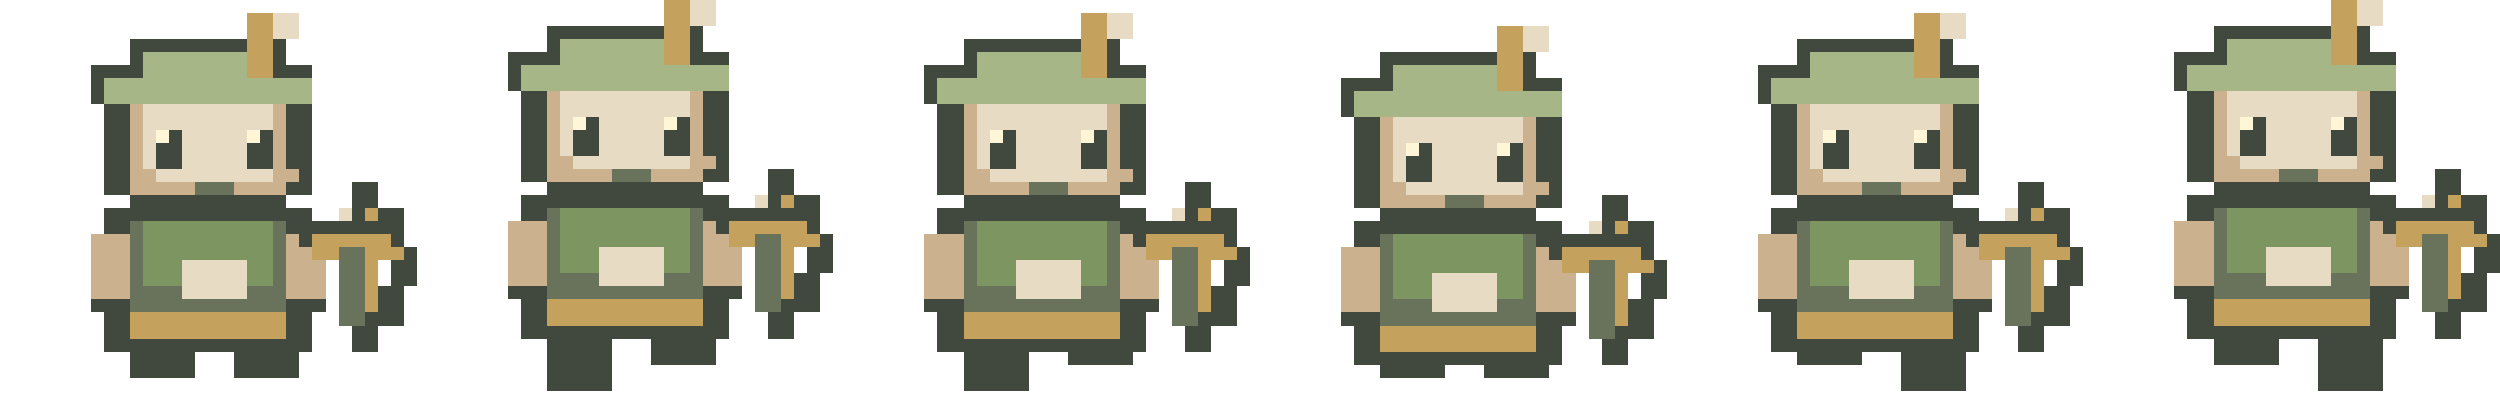
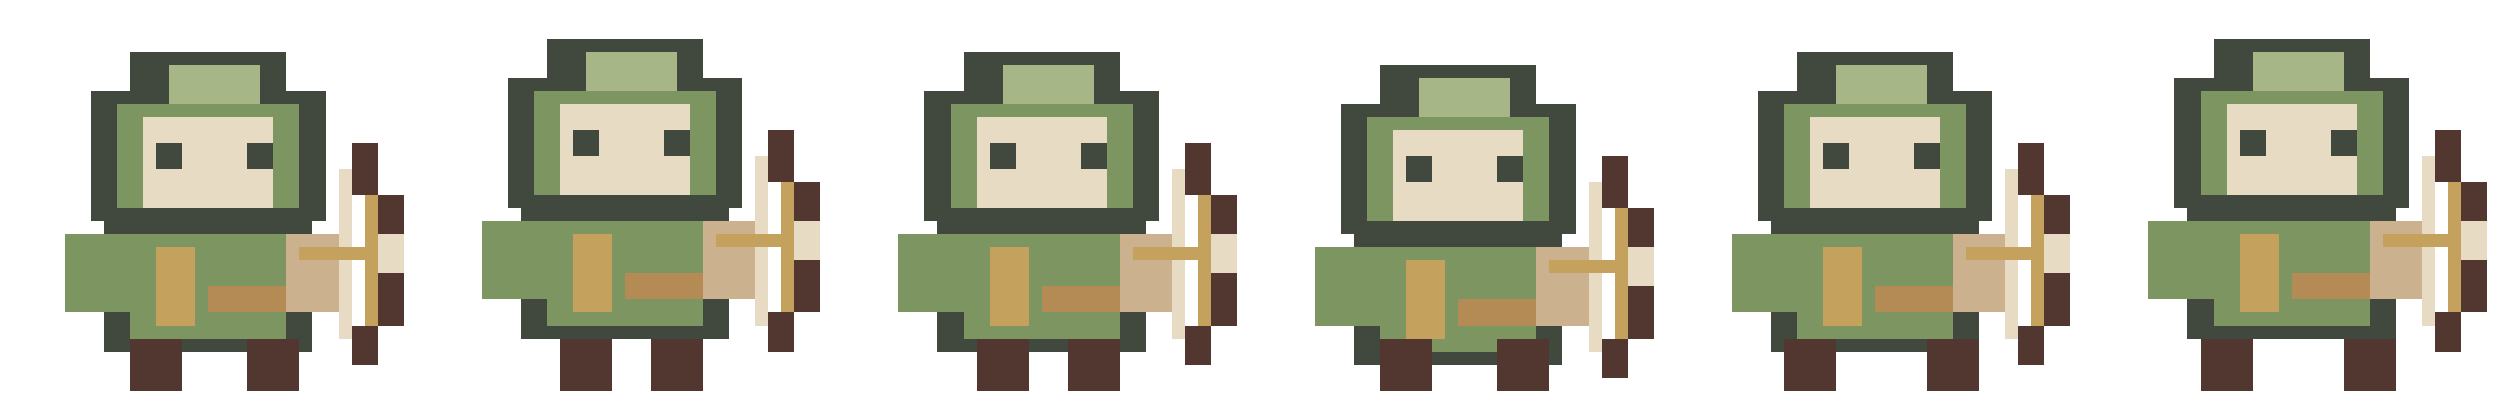
<svg xmlns="http://www.w3.org/2000/svg" width="192" height="32" viewBox="0 0 192 32" shape-rendering="crispEdges">
  <g transform="translate(0 0)">
-     <rect x="10" y="25" width="5" height="4" fill="#41483d" />
-     <rect x="18" y="25" width="5" height="4" fill="#41483d" />
-     <rect x="8" y="16" width="16" height="11" fill="#41483d" />
-     <rect x="7" y="18" width="18" height="6" fill="#41483d" />
-     <rect x="10" y="17" width="12" height="8" fill="#69725b" />
-     <rect x="11" y="17" width="10" height="5" fill="#7d9661" />
-     <rect x="10" y="24" width="12" height="2" fill="#c5a15e" />
-     <rect x="14" y="20" width="5" height="3" fill="#e7dbc3" />
-     <rect x="7" y="18" width="3" height="5" fill="#cbb18d" />
-     <rect x="22" y="18" width="3" height="5" fill="#cbb18d" />
-     <rect x="10" y="4" width="12" height="2" fill="#41483d" />
-     <rect x="8" y="6" width="16" height="9" fill="#41483d" />
-     <rect x="10" y="15" width="12" height="2" fill="#41483d" />
-     <rect x="10" y="7" width="12" height="8" fill="#cbb18d" />
-     <rect x="11" y="8" width="10" height="6" fill="#e7dbc3" />
-     <rect x="12" y="10" width="2" height="3" fill="#41483d" />
-     <rect x="19" y="10" width="2" height="3" fill="#41483d" />
-     <rect x="12" y="10" width="1" height="1" fill="#fff5d7" />
-     <rect x="19" y="10" width="1" height="1" fill="#fff5d7" />
-     <rect x="15" y="14" width="3" height="1" fill="#69725b" />
-     <rect x="10" y="13" width="2" height="1" fill="#cbb18d" />
-     <rect x="21" y="13" width="2" height="1" fill="#cbb18d" />
-     <rect x="7" y="5" width="17" height="3" fill="#41483d" />
-     <rect x="10" y="3" width="12" height="3" fill="#41483d" />
-     <rect x="11" y="4" width="10" height="3" fill="#a7b686" />
-     <rect x="8" y="6" width="16" height="2" fill="#a7b686" />
-     <rect x="19" y="1" width="2" height="5" fill="#c5a15e" />
-     <rect x="21" y="1" width="2" height="2" fill="#e7dbc3" />
-     <rect x="27" y="14" width="2" height="3" fill="#41483d" />
-     <rect x="29" y="16" width="2" height="3" fill="#41483d" />
-     <rect x="30" y="19" width="2" height="3" fill="#41483d" />
-     <rect x="29" y="22" width="2" height="3" fill="#41483d" />
-     <rect x="27" y="24" width="2" height="3" fill="#41483d" />
-     <rect x="28" y="16" width="1" height="8" fill="#c5a15e" />
-     <rect x="26" y="16" width="1" height="8" fill="#e7dbc3" />
-     <rect x="24" y="19" width="7" height="1" fill="#c5a15e" />
-     <rect x="23" y="17" width="8" height="2" fill="#41483d" />
-     <rect x="24" y="18" width="6" height="1" fill="#c5a15e" />
-     <rect x="26" y="19" width="2" height="6" fill="#69725b" />
+     <rect x="10" y="4" width="12" height="3" fill="#41483d" />
+     <rect x="7" y="7" width="18" height="10" fill="#41483d" />
+     <rect x="9" y="8" width="14" height="8" fill="#7d9661" />
+     <rect x="11" y="9" width="10" height="7" fill="#e7dbc3" />
+     <rect x="12" y="11" width="2" height="2" fill="#41483d" />
+     <rect x="19" y="11" width="2" height="2" fill="#41483d" />
+     <rect x="13" y="5" width="7" height="3" fill="#a7b686" />
+     <rect x="8" y="17" width="16" height="10" fill="#41483d" />
+     <rect x="10" y="18" width="12" height="8" fill="#7d9661" />
+     <rect x="12" y="19" width="3" height="6" fill="#c5a15e" />
+     <rect x="16" y="22" width="6" height="2" fill="#b58b55" />
+     <rect x="5" y="18" width="5" height="6" fill="#7d9661" />
+     <rect x="22" y="18" width="5" height="6" fill="#cbb18d" />
+     <rect x="27" y="11" width="2" height="4" fill="#51372f" />
+     <rect x="29" y="15" width="2" height="10" fill="#51372f" />
+     <rect x="27" y="25" width="2" height="3" fill="#51372f" />
+     <rect x="28" y="15" width="1" height="10" fill="#c5a15e" />
+     <rect x="26" y="13" width="1" height="13" fill="#e7dbc3" />
+     <rect x="23" y="19" width="8" height="1" fill="#c5a15e" />
+     <rect x="29" y="18" width="2" height="3" fill="#e7dbc3" />
+     <rect x="10" y="26" width="4" height="4" fill="#51372f" />
+     <rect x="19" y="26" width="4" height="4" fill="#51372f" />
  </g>
  <g transform="translate(32 0)">
-     <rect x="10" y="26" width="5" height="4" fill="#41483d" />
-     <rect x="18" y="24" width="5" height="4" fill="#41483d" />
-     <rect x="8" y="15" width="16" height="11" fill="#41483d" />
-     <rect x="7" y="17" width="18" height="6" fill="#41483d" />
-     <rect x="10" y="16" width="12" height="8" fill="#69725b" />
-     <rect x="11" y="16" width="10" height="5" fill="#7d9661" />
-     <rect x="10" y="23" width="12" height="2" fill="#c5a15e" />
-     <rect x="14" y="19" width="5" height="3" fill="#e7dbc3" />
-     <rect x="7" y="17" width="3" height="5" fill="#cbb18d" />
-     <rect x="22" y="17" width="3" height="5" fill="#cbb18d" />
-     <rect x="10" y="3" width="12" height="2" fill="#41483d" />
-     <rect x="8" y="5" width="16" height="9" fill="#41483d" />
-     <rect x="10" y="14" width="12" height="2" fill="#41483d" />
-     <rect x="10" y="6" width="12" height="8" fill="#cbb18d" />
-     <rect x="11" y="7" width="10" height="6" fill="#e7dbc3" />
-     <rect x="12" y="9" width="2" height="3" fill="#41483d" />
-     <rect x="19" y="9" width="2" height="3" fill="#41483d" />
-     <rect x="12" y="9" width="1" height="1" fill="#fff5d7" />
-     <rect x="19" y="9" width="1" height="1" fill="#fff5d7" />
-     <rect x="15" y="13" width="3" height="1" fill="#69725b" />
-     <rect x="10" y="12" width="2" height="1" fill="#cbb18d" />
-     <rect x="21" y="12" width="2" height="1" fill="#cbb18d" />
-     <rect x="7" y="4" width="17" height="3" fill="#41483d" />
-     <rect x="10" y="2" width="12" height="3" fill="#41483d" />
-     <rect x="11" y="3" width="10" height="3" fill="#a7b686" />
-     <rect x="8" y="5" width="16" height="2" fill="#a7b686" />
-     <rect x="19" y="0" width="2" height="5" fill="#c5a15e" />
-     <rect x="21" y="0" width="2" height="2" fill="#e7dbc3" />
-     <rect x="27" y="13" width="2" height="3" fill="#41483d" />
-     <rect x="29" y="15" width="2" height="3" fill="#41483d" />
-     <rect x="30" y="18" width="2" height="3" fill="#41483d" />
-     <rect x="29" y="21" width="2" height="3" fill="#41483d" />
-     <rect x="27" y="23" width="2" height="3" fill="#41483d" />
-     <rect x="28" y="15" width="1" height="8" fill="#c5a15e" />
-     <rect x="26" y="15" width="1" height="8" fill="#e7dbc3" />
-     <rect x="24" y="18" width="7" height="1" fill="#c5a15e" />
-     <rect x="23" y="16" width="8" height="2" fill="#41483d" />
-     <rect x="24" y="17" width="6" height="1" fill="#c5a15e" />
-     <rect x="26" y="18" width="2" height="6" fill="#69725b" />
+     <rect x="10" y="3" width="12" height="3" fill="#41483d" />
+     <rect x="7" y="6" width="18" height="10" fill="#41483d" />
+     <rect x="9" y="7" width="14" height="8" fill="#7d9661" />
+     <rect x="11" y="8" width="10" height="7" fill="#e7dbc3" />
+     <rect x="12" y="10" width="2" height="2" fill="#41483d" />
+     <rect x="19" y="10" width="2" height="2" fill="#41483d" />
+     <rect x="13" y="4" width="7" height="3" fill="#a7b686" />
+     <rect x="8" y="16" width="16" height="10" fill="#41483d" />
+     <rect x="10" y="17" width="12" height="8" fill="#7d9661" />
+     <rect x="12" y="18" width="3" height="6" fill="#c5a15e" />
+     <rect x="16" y="21" width="6" height="2" fill="#b58b55" />
+     <rect x="5" y="17" width="5" height="6" fill="#7d9661" />
+     <rect x="22" y="17" width="5" height="6" fill="#cbb18d" />
+     <rect x="27" y="10" width="2" height="4" fill="#51372f" />
+     <rect x="29" y="14" width="2" height="10" fill="#51372f" />
+     <rect x="27" y="24" width="2" height="3" fill="#51372f" />
+     <rect x="28" y="14" width="1" height="10" fill="#c5a15e" />
+     <rect x="26" y="12" width="1" height="13" fill="#e7dbc3" />
+     <rect x="23" y="18" width="8" height="1" fill="#c5a15e" />
+     <rect x="29" y="17" width="2" height="3" fill="#e7dbc3" />
+     <rect x="11" y="26" width="4" height="4" fill="#51372f" />
+     <rect x="18" y="26" width="4" height="4" fill="#51372f" />
  </g>
  <g transform="translate(64 0)">
-     <rect x="10" y="26" width="5" height="4" fill="#41483d" />
-     <rect x="18" y="24" width="5" height="4" fill="#41483d" />
-     <rect x="8" y="16" width="16" height="11" fill="#41483d" />
-     <rect x="7" y="18" width="18" height="6" fill="#41483d" />
-     <rect x="10" y="17" width="12" height="8" fill="#69725b" />
-     <rect x="11" y="17" width="10" height="5" fill="#7d9661" />
-     <rect x="10" y="24" width="12" height="2" fill="#c5a15e" />
-     <rect x="14" y="20" width="5" height="3" fill="#e7dbc3" />
-     <rect x="7" y="18" width="3" height="5" fill="#cbb18d" />
-     <rect x="22" y="18" width="3" height="5" fill="#cbb18d" />
-     <rect x="10" y="4" width="12" height="2" fill="#41483d" />
-     <rect x="8" y="6" width="16" height="9" fill="#41483d" />
-     <rect x="10" y="15" width="12" height="2" fill="#41483d" />
-     <rect x="10" y="7" width="12" height="8" fill="#cbb18d" />
-     <rect x="11" y="8" width="10" height="6" fill="#e7dbc3" />
-     <rect x="12" y="10" width="2" height="3" fill="#41483d" />
-     <rect x="19" y="10" width="2" height="3" fill="#41483d" />
-     <rect x="12" y="10" width="1" height="1" fill="#fff5d7" />
-     <rect x="19" y="10" width="1" height="1" fill="#fff5d7" />
-     <rect x="15" y="14" width="3" height="1" fill="#69725b" />
-     <rect x="10" y="13" width="2" height="1" fill="#cbb18d" />
-     <rect x="21" y="13" width="2" height="1" fill="#cbb18d" />
-     <rect x="7" y="5" width="17" height="3" fill="#41483d" />
-     <rect x="10" y="3" width="12" height="3" fill="#41483d" />
-     <rect x="11" y="4" width="10" height="3" fill="#a7b686" />
-     <rect x="8" y="6" width="16" height="2" fill="#a7b686" />
-     <rect x="19" y="1" width="2" height="5" fill="#c5a15e" />
-     <rect x="21" y="1" width="2" height="2" fill="#e7dbc3" />
-     <rect x="27" y="14" width="2" height="3" fill="#41483d" />
-     <rect x="29" y="16" width="2" height="3" fill="#41483d" />
-     <rect x="30" y="19" width="2" height="3" fill="#41483d" />
-     <rect x="29" y="22" width="2" height="3" fill="#41483d" />
-     <rect x="27" y="24" width="2" height="3" fill="#41483d" />
-     <rect x="28" y="16" width="1" height="8" fill="#c5a15e" />
-     <rect x="26" y="16" width="1" height="8" fill="#e7dbc3" />
-     <rect x="24" y="19" width="7" height="1" fill="#c5a15e" />
-     <rect x="23" y="17" width="8" height="2" fill="#41483d" />
-     <rect x="24" y="18" width="6" height="1" fill="#c5a15e" />
-     <rect x="26" y="19" width="2" height="6" fill="#69725b" />
+     <rect x="10" y="4" width="12" height="3" fill="#41483d" />
+     <rect x="7" y="7" width="18" height="10" fill="#41483d" />
+     <rect x="9" y="8" width="14" height="8" fill="#7d9661" />
+     <rect x="11" y="9" width="10" height="7" fill="#e7dbc3" />
+     <rect x="12" y="11" width="2" height="2" fill="#41483d" />
+     <rect x="19" y="11" width="2" height="2" fill="#41483d" />
+     <rect x="13" y="5" width="7" height="3" fill="#a7b686" />
+     <rect x="8" y="17" width="16" height="10" fill="#41483d" />
+     <rect x="10" y="18" width="12" height="8" fill="#7d9661" />
+     <rect x="12" y="19" width="3" height="6" fill="#c5a15e" />
+     <rect x="16" y="22" width="6" height="2" fill="#b58b55" />
+     <rect x="5" y="18" width="5" height="6" fill="#7d9661" />
+     <rect x="22" y="18" width="5" height="6" fill="#cbb18d" />
+     <rect x="27" y="11" width="2" height="4" fill="#51372f" />
+     <rect x="29" y="15" width="2" height="10" fill="#51372f" />
+     <rect x="27" y="25" width="2" height="3" fill="#51372f" />
+     <rect x="28" y="15" width="1" height="10" fill="#c5a15e" />
+     <rect x="26" y="13" width="1" height="13" fill="#e7dbc3" />
+     <rect x="23" y="19" width="8" height="1" fill="#c5a15e" />
+     <rect x="29" y="18" width="2" height="3" fill="#e7dbc3" />
+     <rect x="11" y="26" width="4" height="4" fill="#51372f" />
+     <rect x="18" y="26" width="4" height="4" fill="#51372f" />
  </g>
  <g transform="translate(96 0)">
-     <rect x="10" y="25" width="5" height="4" fill="#41483d" />
-     <rect x="18" y="25" width="5" height="4" fill="#41483d" />
-     <rect x="8" y="17" width="16" height="11" fill="#41483d" />
-     <rect x="7" y="19" width="18" height="6" fill="#41483d" />
-     <rect x="10" y="18" width="12" height="8" fill="#69725b" />
-     <rect x="11" y="18" width="10" height="5" fill="#7d9661" />
-     <rect x="10" y="25" width="12" height="2" fill="#c5a15e" />
-     <rect x="14" y="21" width="5" height="3" fill="#e7dbc3" />
-     <rect x="7" y="19" width="3" height="5" fill="#cbb18d" />
-     <rect x="22" y="19" width="3" height="5" fill="#cbb18d" />
-     <rect x="10" y="5" width="12" height="2" fill="#41483d" />
-     <rect x="8" y="7" width="16" height="9" fill="#41483d" />
-     <rect x="10" y="16" width="12" height="2" fill="#41483d" />
-     <rect x="10" y="8" width="12" height="8" fill="#cbb18d" />
-     <rect x="11" y="9" width="10" height="6" fill="#e7dbc3" />
-     <rect x="12" y="11" width="2" height="3" fill="#41483d" />
-     <rect x="19" y="11" width="2" height="3" fill="#41483d" />
-     <rect x="12" y="11" width="1" height="1" fill="#fff5d7" />
-     <rect x="19" y="11" width="1" height="1" fill="#fff5d7" />
-     <rect x="15" y="15" width="3" height="1" fill="#69725b" />
-     <rect x="10" y="14" width="2" height="1" fill="#cbb18d" />
-     <rect x="21" y="14" width="2" height="1" fill="#cbb18d" />
-     <rect x="7" y="6" width="17" height="3" fill="#41483d" />
-     <rect x="10" y="4" width="12" height="3" fill="#41483d" />
-     <rect x="11" y="5" width="10" height="3" fill="#a7b686" />
-     <rect x="8" y="7" width="16" height="2" fill="#a7b686" />
-     <rect x="19" y="2" width="2" height="5" fill="#c5a15e" />
-     <rect x="21" y="2" width="2" height="2" fill="#e7dbc3" />
-     <rect x="27" y="15" width="2" height="3" fill="#41483d" />
-     <rect x="29" y="17" width="2" height="3" fill="#41483d" />
-     <rect x="30" y="20" width="2" height="3" fill="#41483d" />
-     <rect x="29" y="23" width="2" height="3" fill="#41483d" />
-     <rect x="27" y="25" width="2" height="3" fill="#41483d" />
-     <rect x="28" y="17" width="1" height="8" fill="#c5a15e" />
-     <rect x="26" y="17" width="1" height="8" fill="#e7dbc3" />
-     <rect x="24" y="20" width="7" height="1" fill="#c5a15e" />
-     <rect x="23" y="18" width="8" height="2" fill="#41483d" />
-     <rect x="24" y="19" width="6" height="1" fill="#c5a15e" />
-     <rect x="26" y="20" width="2" height="6" fill="#69725b" />
+     <rect x="10" y="5" width="12" height="3" fill="#41483d" />
+     <rect x="7" y="8" width="18" height="10" fill="#41483d" />
+     <rect x="9" y="9" width="14" height="8" fill="#7d9661" />
+     <rect x="11" y="10" width="10" height="7" fill="#e7dbc3" />
+     <rect x="12" y="12" width="2" height="2" fill="#41483d" />
+     <rect x="19" y="12" width="2" height="2" fill="#41483d" />
+     <rect x="13" y="6" width="7" height="3" fill="#a7b686" />
+     <rect x="8" y="18" width="16" height="10" fill="#41483d" />
+     <rect x="10" y="19" width="12" height="8" fill="#7d9661" />
+     <rect x="12" y="20" width="3" height="6" fill="#c5a15e" />
+     <rect x="16" y="23" width="6" height="2" fill="#b58b55" />
+     <rect x="5" y="19" width="5" height="6" fill="#7d9661" />
+     <rect x="22" y="19" width="5" height="6" fill="#cbb18d" />
+     <rect x="27" y="12" width="2" height="4" fill="#51372f" />
+     <rect x="29" y="16" width="2" height="10" fill="#51372f" />
+     <rect x="27" y="26" width="2" height="3" fill="#51372f" />
+     <rect x="28" y="16" width="1" height="10" fill="#c5a15e" />
+     <rect x="26" y="14" width="1" height="13" fill="#e7dbc3" />
+     <rect x="23" y="20" width="8" height="1" fill="#c5a15e" />
+     <rect x="29" y="19" width="2" height="3" fill="#e7dbc3" />
+     <rect x="10" y="26" width="4" height="4" fill="#51372f" />
+     <rect x="19" y="26" width="4" height="4" fill="#51372f" />
  </g>
  <g transform="translate(128 0)">
-     <rect x="10" y="24" width="5" height="4" fill="#41483d" />
-     <rect x="18" y="26" width="5" height="4" fill="#41483d" />
-     <rect x="8" y="16" width="16" height="11" fill="#41483d" />
-     <rect x="7" y="18" width="18" height="6" fill="#41483d" />
-     <rect x="10" y="17" width="12" height="8" fill="#69725b" />
-     <rect x="11" y="17" width="10" height="5" fill="#7d9661" />
-     <rect x="10" y="24" width="12" height="2" fill="#c5a15e" />
-     <rect x="14" y="20" width="5" height="3" fill="#e7dbc3" />
-     <rect x="7" y="18" width="3" height="5" fill="#cbb18d" />
-     <rect x="22" y="18" width="3" height="5" fill="#cbb18d" />
-     <rect x="10" y="4" width="12" height="2" fill="#41483d" />
-     <rect x="8" y="6" width="16" height="9" fill="#41483d" />
-     <rect x="10" y="15" width="12" height="2" fill="#41483d" />
-     <rect x="10" y="7" width="12" height="8" fill="#cbb18d" />
-     <rect x="11" y="8" width="10" height="6" fill="#e7dbc3" />
-     <rect x="12" y="10" width="2" height="3" fill="#41483d" />
-     <rect x="19" y="10" width="2" height="3" fill="#41483d" />
-     <rect x="12" y="10" width="1" height="1" fill="#fff5d7" />
-     <rect x="19" y="10" width="1" height="1" fill="#fff5d7" />
-     <rect x="15" y="14" width="3" height="1" fill="#69725b" />
-     <rect x="10" y="13" width="2" height="1" fill="#cbb18d" />
-     <rect x="21" y="13" width="2" height="1" fill="#cbb18d" />
-     <rect x="7" y="5" width="17" height="3" fill="#41483d" />
-     <rect x="10" y="3" width="12" height="3" fill="#41483d" />
-     <rect x="11" y="4" width="10" height="3" fill="#a7b686" />
-     <rect x="8" y="6" width="16" height="2" fill="#a7b686" />
-     <rect x="19" y="1" width="2" height="5" fill="#c5a15e" />
-     <rect x="21" y="1" width="2" height="2" fill="#e7dbc3" />
-     <rect x="27" y="14" width="2" height="3" fill="#41483d" />
-     <rect x="29" y="16" width="2" height="3" fill="#41483d" />
-     <rect x="30" y="19" width="2" height="3" fill="#41483d" />
-     <rect x="29" y="22" width="2" height="3" fill="#41483d" />
-     <rect x="27" y="24" width="2" height="3" fill="#41483d" />
-     <rect x="28" y="16" width="1" height="8" fill="#c5a15e" />
-     <rect x="26" y="16" width="1" height="8" fill="#e7dbc3" />
-     <rect x="24" y="19" width="7" height="1" fill="#c5a15e" />
-     <rect x="23" y="17" width="8" height="2" fill="#41483d" />
-     <rect x="24" y="18" width="6" height="1" fill="#c5a15e" />
-     <rect x="26" y="19" width="2" height="6" fill="#69725b" />
+     <rect x="10" y="4" width="12" height="3" fill="#41483d" />
+     <rect x="7" y="7" width="18" height="10" fill="#41483d" />
+     <rect x="9" y="8" width="14" height="8" fill="#7d9661" />
+     <rect x="11" y="9" width="10" height="7" fill="#e7dbc3" />
+     <rect x="12" y="11" width="2" height="2" fill="#41483d" />
+     <rect x="19" y="11" width="2" height="2" fill="#41483d" />
+     <rect x="13" y="5" width="7" height="3" fill="#a7b686" />
+     <rect x="8" y="17" width="16" height="10" fill="#41483d" />
+     <rect x="10" y="18" width="12" height="8" fill="#7d9661" />
+     <rect x="12" y="19" width="3" height="6" fill="#c5a15e" />
+     <rect x="16" y="22" width="6" height="2" fill="#b58b55" />
+     <rect x="5" y="18" width="5" height="6" fill="#7d9661" />
+     <rect x="22" y="18" width="5" height="6" fill="#cbb18d" />
+     <rect x="27" y="11" width="2" height="4" fill="#51372f" />
+     <rect x="29" y="15" width="2" height="10" fill="#51372f" />
+     <rect x="27" y="25" width="2" height="3" fill="#51372f" />
+     <rect x="28" y="15" width="1" height="10" fill="#c5a15e" />
+     <rect x="26" y="13" width="1" height="13" fill="#e7dbc3" />
+     <rect x="23" y="19" width="8" height="1" fill="#c5a15e" />
+     <rect x="29" y="18" width="2" height="3" fill="#e7dbc3" />
+     <rect x="9" y="26" width="4" height="4" fill="#51372f" />
+     <rect x="20" y="26" width="4" height="4" fill="#51372f" />
  </g>
  <g transform="translate(160 0)">
-     <rect x="10" y="24" width="5" height="4" fill="#41483d" />
-     <rect x="18" y="26" width="5" height="4" fill="#41483d" />
-     <rect x="8" y="15" width="16" height="11" fill="#41483d" />
-     <rect x="7" y="17" width="18" height="6" fill="#41483d" />
-     <rect x="10" y="16" width="12" height="8" fill="#69725b" />
-     <rect x="11" y="16" width="10" height="5" fill="#7d9661" />
-     <rect x="10" y="23" width="12" height="2" fill="#c5a15e" />
-     <rect x="14" y="19" width="5" height="3" fill="#e7dbc3" />
-     <rect x="7" y="17" width="3" height="5" fill="#cbb18d" />
-     <rect x="22" y="17" width="3" height="5" fill="#cbb18d" />
-     <rect x="10" y="3" width="12" height="2" fill="#41483d" />
-     <rect x="8" y="5" width="16" height="9" fill="#41483d" />
-     <rect x="10" y="14" width="12" height="2" fill="#41483d" />
-     <rect x="10" y="6" width="12" height="8" fill="#cbb18d" />
-     <rect x="11" y="7" width="10" height="6" fill="#e7dbc3" />
-     <rect x="12" y="9" width="2" height="3" fill="#41483d" />
-     <rect x="19" y="9" width="2" height="3" fill="#41483d" />
-     <rect x="12" y="9" width="1" height="1" fill="#fff5d7" />
-     <rect x="19" y="9" width="1" height="1" fill="#fff5d7" />
-     <rect x="15" y="13" width="3" height="1" fill="#69725b" />
-     <rect x="10" y="12" width="2" height="1" fill="#cbb18d" />
-     <rect x="21" y="12" width="2" height="1" fill="#cbb18d" />
-     <rect x="7" y="4" width="17" height="3" fill="#41483d" />
-     <rect x="10" y="2" width="12" height="3" fill="#41483d" />
-     <rect x="11" y="3" width="10" height="3" fill="#a7b686" />
-     <rect x="8" y="5" width="16" height="2" fill="#a7b686" />
-     <rect x="19" y="0" width="2" height="5" fill="#c5a15e" />
-     <rect x="21" y="0" width="2" height="2" fill="#e7dbc3" />
-     <rect x="27" y="13" width="2" height="3" fill="#41483d" />
-     <rect x="29" y="15" width="2" height="3" fill="#41483d" />
-     <rect x="30" y="18" width="2" height="3" fill="#41483d" />
-     <rect x="29" y="21" width="2" height="3" fill="#41483d" />
-     <rect x="27" y="23" width="2" height="3" fill="#41483d" />
-     <rect x="28" y="15" width="1" height="8" fill="#c5a15e" />
-     <rect x="26" y="15" width="1" height="8" fill="#e7dbc3" />
-     <rect x="24" y="18" width="7" height="1" fill="#c5a15e" />
-     <rect x="23" y="16" width="8" height="2" fill="#41483d" />
-     <rect x="24" y="17" width="6" height="1" fill="#c5a15e" />
-     <rect x="26" y="18" width="2" height="6" fill="#69725b" />
+     <rect x="10" y="3" width="12" height="3" fill="#41483d" />
+     <rect x="7" y="6" width="18" height="10" fill="#41483d" />
+     <rect x="9" y="7" width="14" height="8" fill="#7d9661" />
+     <rect x="11" y="8" width="10" height="7" fill="#e7dbc3" />
+     <rect x="12" y="10" width="2" height="2" fill="#41483d" />
+     <rect x="19" y="10" width="2" height="2" fill="#41483d" />
+     <rect x="13" y="4" width="7" height="3" fill="#a7b686" />
+     <rect x="8" y="16" width="16" height="10" fill="#41483d" />
+     <rect x="10" y="17" width="12" height="8" fill="#7d9661" />
+     <rect x="12" y="18" width="3" height="6" fill="#c5a15e" />
+     <rect x="16" y="21" width="6" height="2" fill="#b58b55" />
+     <rect x="5" y="17" width="5" height="6" fill="#7d9661" />
+     <rect x="22" y="17" width="5" height="6" fill="#cbb18d" />
+     <rect x="27" y="10" width="2" height="4" fill="#51372f" />
+     <rect x="29" y="14" width="2" height="10" fill="#51372f" />
+     <rect x="27" y="24" width="2" height="3" fill="#51372f" />
+     <rect x="28" y="14" width="1" height="10" fill="#c5a15e" />
+     <rect x="26" y="12" width="1" height="13" fill="#e7dbc3" />
+     <rect x="23" y="18" width="8" height="1" fill="#c5a15e" />
+     <rect x="29" y="17" width="2" height="3" fill="#e7dbc3" />
+     <rect x="9" y="26" width="4" height="4" fill="#51372f" />
+     <rect x="20" y="26" width="4" height="4" fill="#51372f" />
  </g>
</svg>
